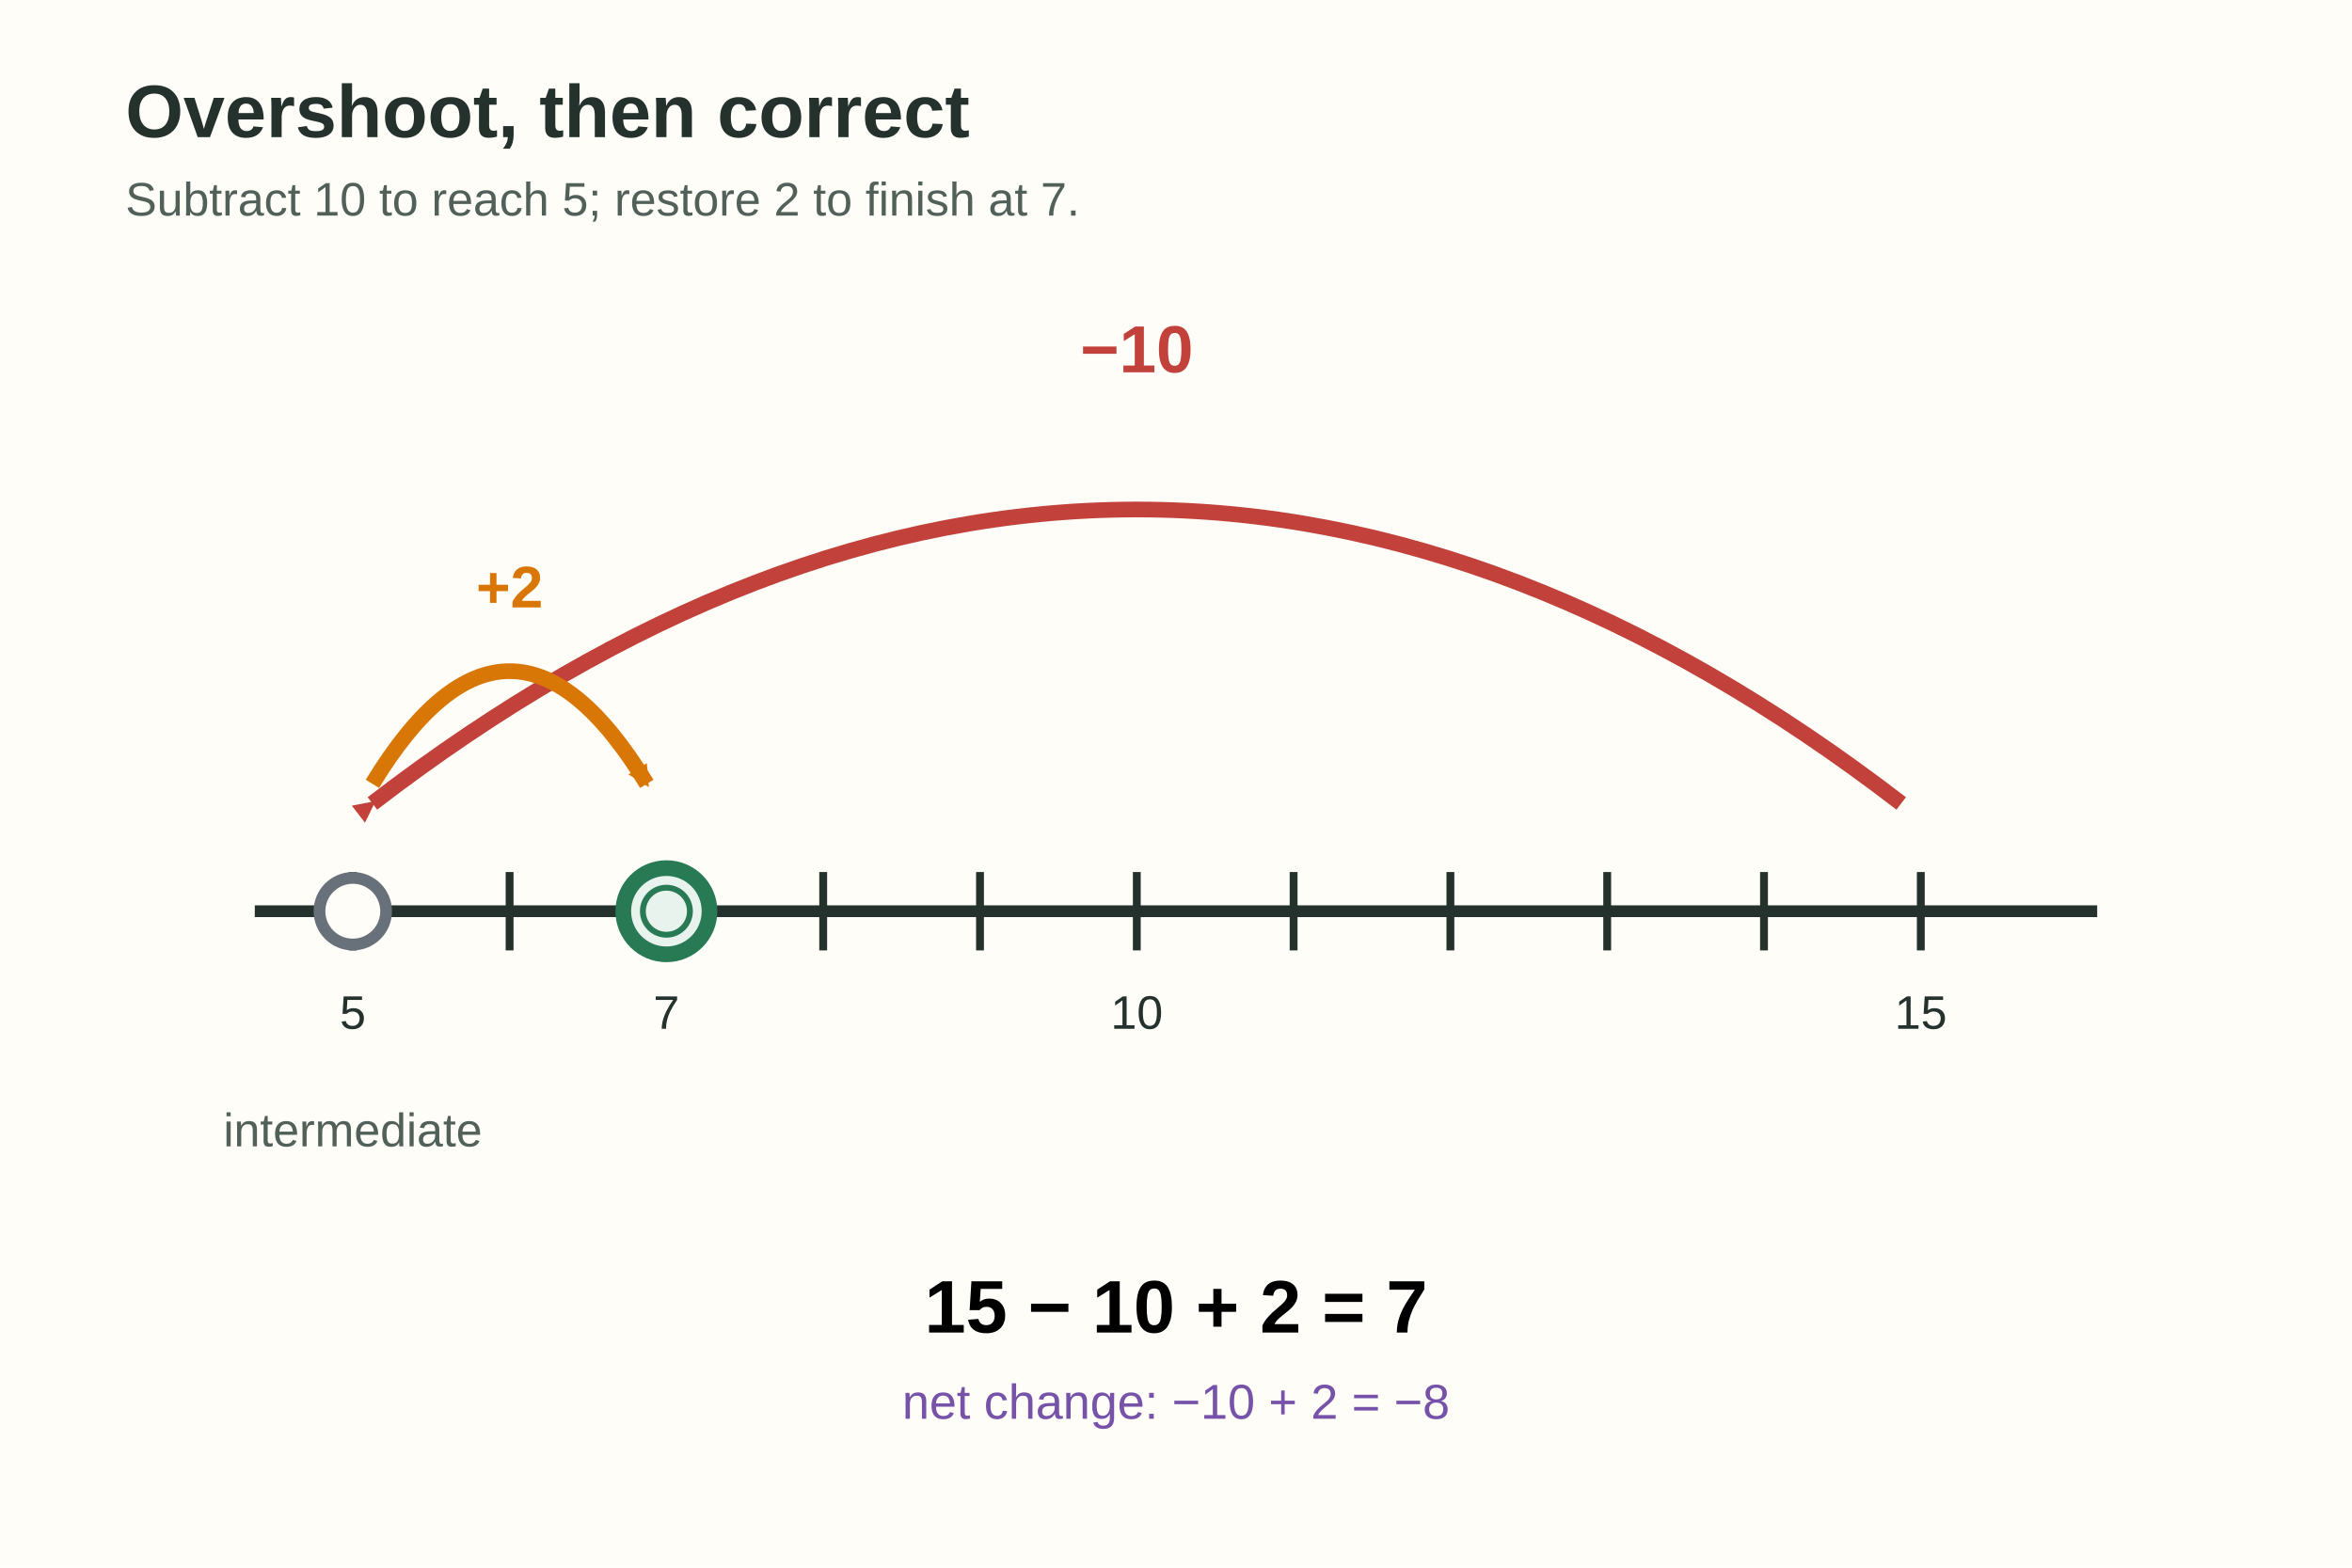
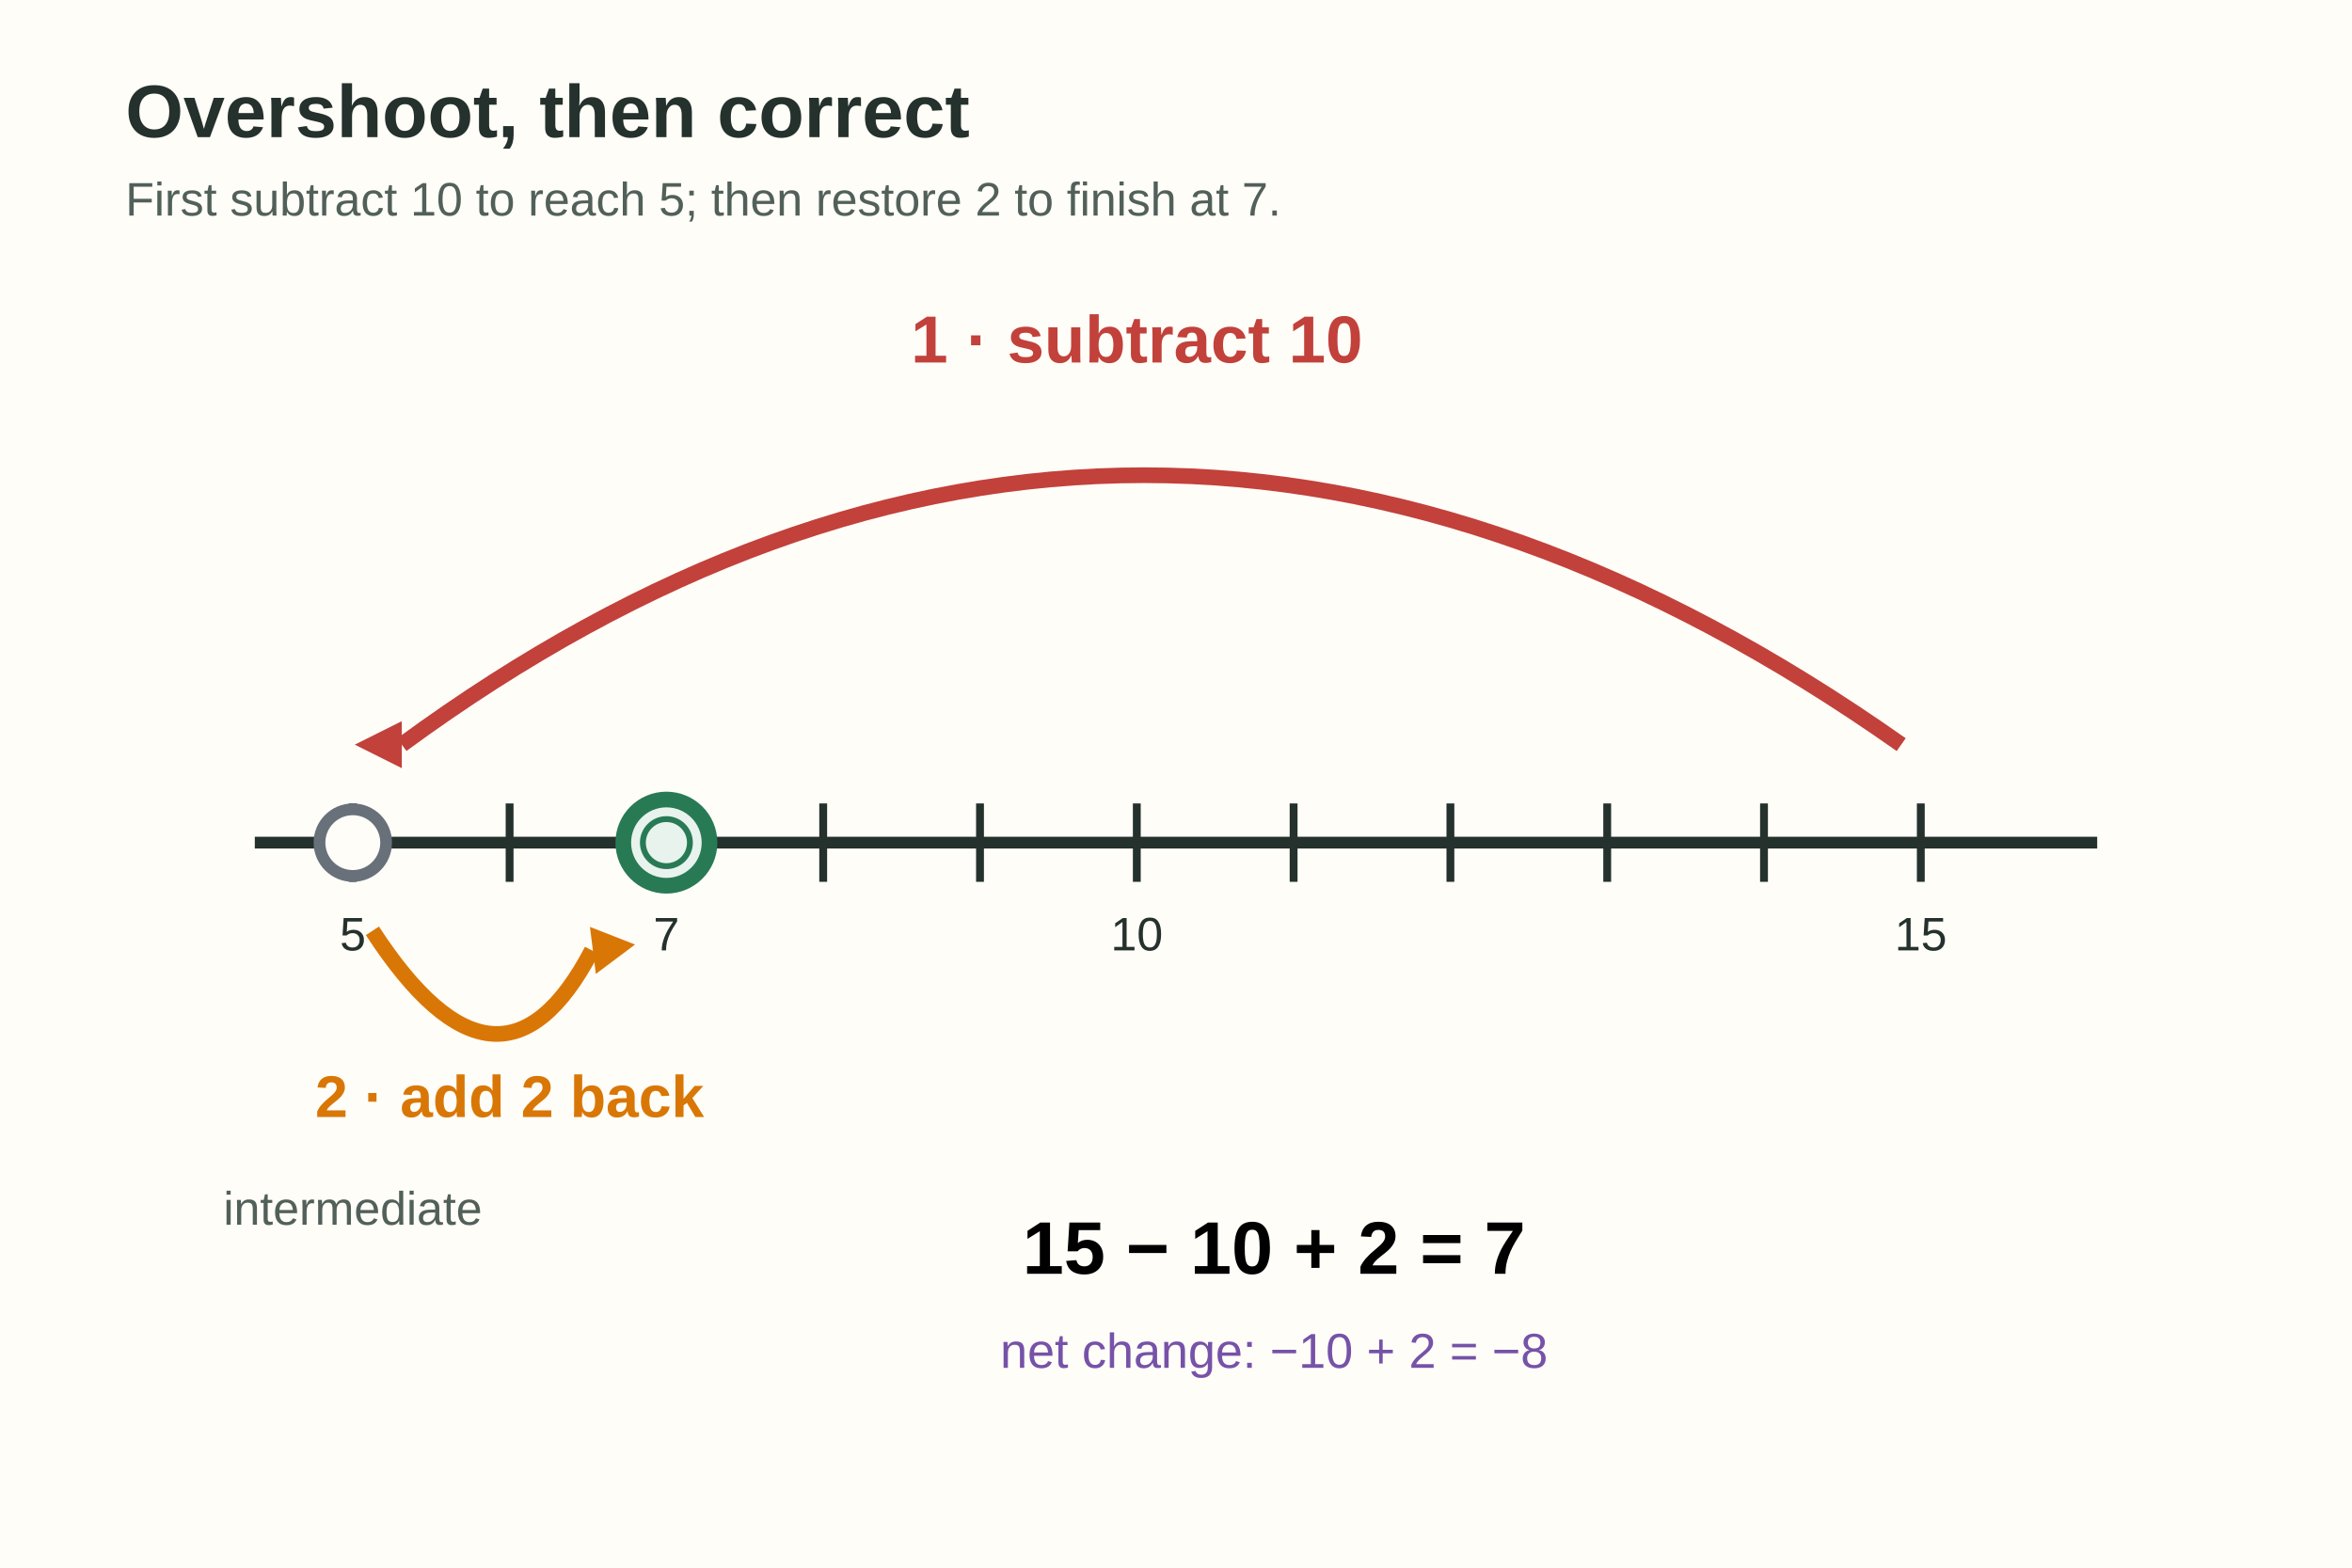
- <svg xmlns="http://www.w3.org/2000/svg" data-qa-image-fixes="2026-09-08" width="1200" height="800" viewBox="0 0 1200 800" role="img" aria-labelledby="title desc" shape-rendering="geometricPrecision" text-rendering="optimizeLegibility">
-   <defs>
-     <marker id="l" markerWidth="11" markerHeight="11" refX="2" refY="5.5" orient="auto" markerUnits="userSpaceOnUse" viewBox="0 0 11 11">
-       <path d="M11 0L0 5.5 11 11z" fill="#C2413B" />
-     </marker>
-     <marker id="r" markerWidth="11" markerHeight="11" refX="9" refY="5.5" orient="auto" markerUnits="userSpaceOnUse" viewBox="0 0 11 11">
-       <path d="M0 0L11 5.5 0 11z" fill="#D97706" />
-     </marker>
-   </defs>
+ <svg xmlns="http://www.w3.org/2000/svg" data-qa-image-pass="2026-09-26" width="1200" height="800" viewBox="0 0 1200 800" role="img" aria-labelledby="title desc">
  <rect width="1200" height="800" fill="#FFFDF8" />
  <g font-family="Arial,sans-serif">
    <text x="64" y="70" font-size="38" font-weight="700" fill="#24312D">Overshoot, then correct</text>
-     <text x="64" y="110" font-size="24" fill="#52605A">Subtract 10 to reach 5; restore 2 to finish at 7.</text>
-     <path d="M130 465H1070" stroke="#24312D" stroke-width="6" />
+     <text x="64" y="110" font-size="24" fill="#52605A">First subtract 10 to reach 5; then restore 2 to finish at 7.</text>
+     <path d="M130 430H1070" stroke="#24312D" stroke-width="6" />
    <g stroke="#24312D" stroke-width="4">
-       <path d="M180 445v40M260 445v40M340 445v40M420 445v40M500 445v40M580 445v40M660 445v40M740 445v40M820 445v40M900 445v40M980 445v40" />
+       <path d="M180 410v40M260 410v40M340 410v40M420 410v40M500 410v40M580 410v40M660 410v40M740 410v40M820 410v40M900 410v40M980 410v40" />
    </g>
    <g font-size="24" text-anchor="middle" fill="#24312D">
-       <text x="180" y="525">5</text>
-       <text x="340" y="525">7</text>
-       <text x="580" y="525">10</text>
-       <text x="980" y="525">15</text>
+       <text x="180" y="485">5</text>
+       <text x="340" y="485">7</text>
+       <text x="580" y="485">10</text>
+       <text x="980" y="485">15</text>
    </g>
-     <path d="M970 410Q580 110 190 410" fill="none" stroke="#C2413B" stroke-width="8" marker-end="url(#l)" />
-     <text x="580" y="190" text-anchor="middle" font-size="34" font-weight="700" fill="#C2413B">−10</text>
-     <path d="M190 400Q260 285 330 400" fill="none" stroke="#D97706" stroke-width="8" marker-end="url(#r)" />
-     <text x="260" y="310" text-anchor="middle" font-size="30" font-weight="700" fill="#D97706">+2</text>
-     <circle cx="180" cy="465" r="17" fill="#FFFDF8" stroke="#68707A" stroke-width="6" />
-     <text x="180" y="585" text-anchor="middle" font-size="24" fill="#52605A">intermediate</text>
-     <circle cx="340" cy="465" r="22" fill="#E8F3ED" stroke="#287A55" stroke-width="8" />
-     <circle cx="340" cy="465" r="12" fill="none" stroke="#287A55" stroke-width="3" />
-     <text x="600" y="680" text-anchor="middle" font-size="38" font-weight="700">15 − 10 + 2 = 7</text>
-     <text x="600" y="724" text-anchor="middle" font-size="25" fill="#7652A8">net change: −10 + 2 = −8</text>
+     <path d="M970 380Q580 105 205 380" fill="none" stroke="#C2413B" stroke-width="8" />
+     <path d="M205 368l-24 12 24 12z" fill="#C2413B" />
+     <text x="580" y="185" text-anchor="middle" font-size="34" font-weight="700" fill="#C2413B">1 · subtract 10</text>
+     <path d="M190 475Q255 575 302 485" fill="none" stroke="#D97706" stroke-width="8" />
+     <path d="M301 473l23 9-20 15z" fill="#D97706" />
+     <text x="260" y="570" text-anchor="middle" font-size="30" font-weight="700" fill="#D97706">2 · add 2 back</text>
+     <circle cx="180" cy="430" r="17" fill="#FFFDF8" stroke="#68707A" stroke-width="6" />
+     <text x="180" y="625" text-anchor="middle" font-size="24" fill="#52605A">intermediate</text>
+     <circle cx="340" cy="430" r="22" fill="#E8F3ED" stroke="#287A55" stroke-width="8" />
+     <circle cx="340" cy="430" r="12" fill="none" stroke="#287A55" stroke-width="3" />
+     <text x="650" y="650" text-anchor="middle" font-size="38" font-weight="700">15 − 10 + 2 = 7</text>
+     <text x="650" y="698" text-anchor="middle" font-size="25" fill="#7652A8">net change: −10 + 2 = −8</text>
  </g>
</svg>
